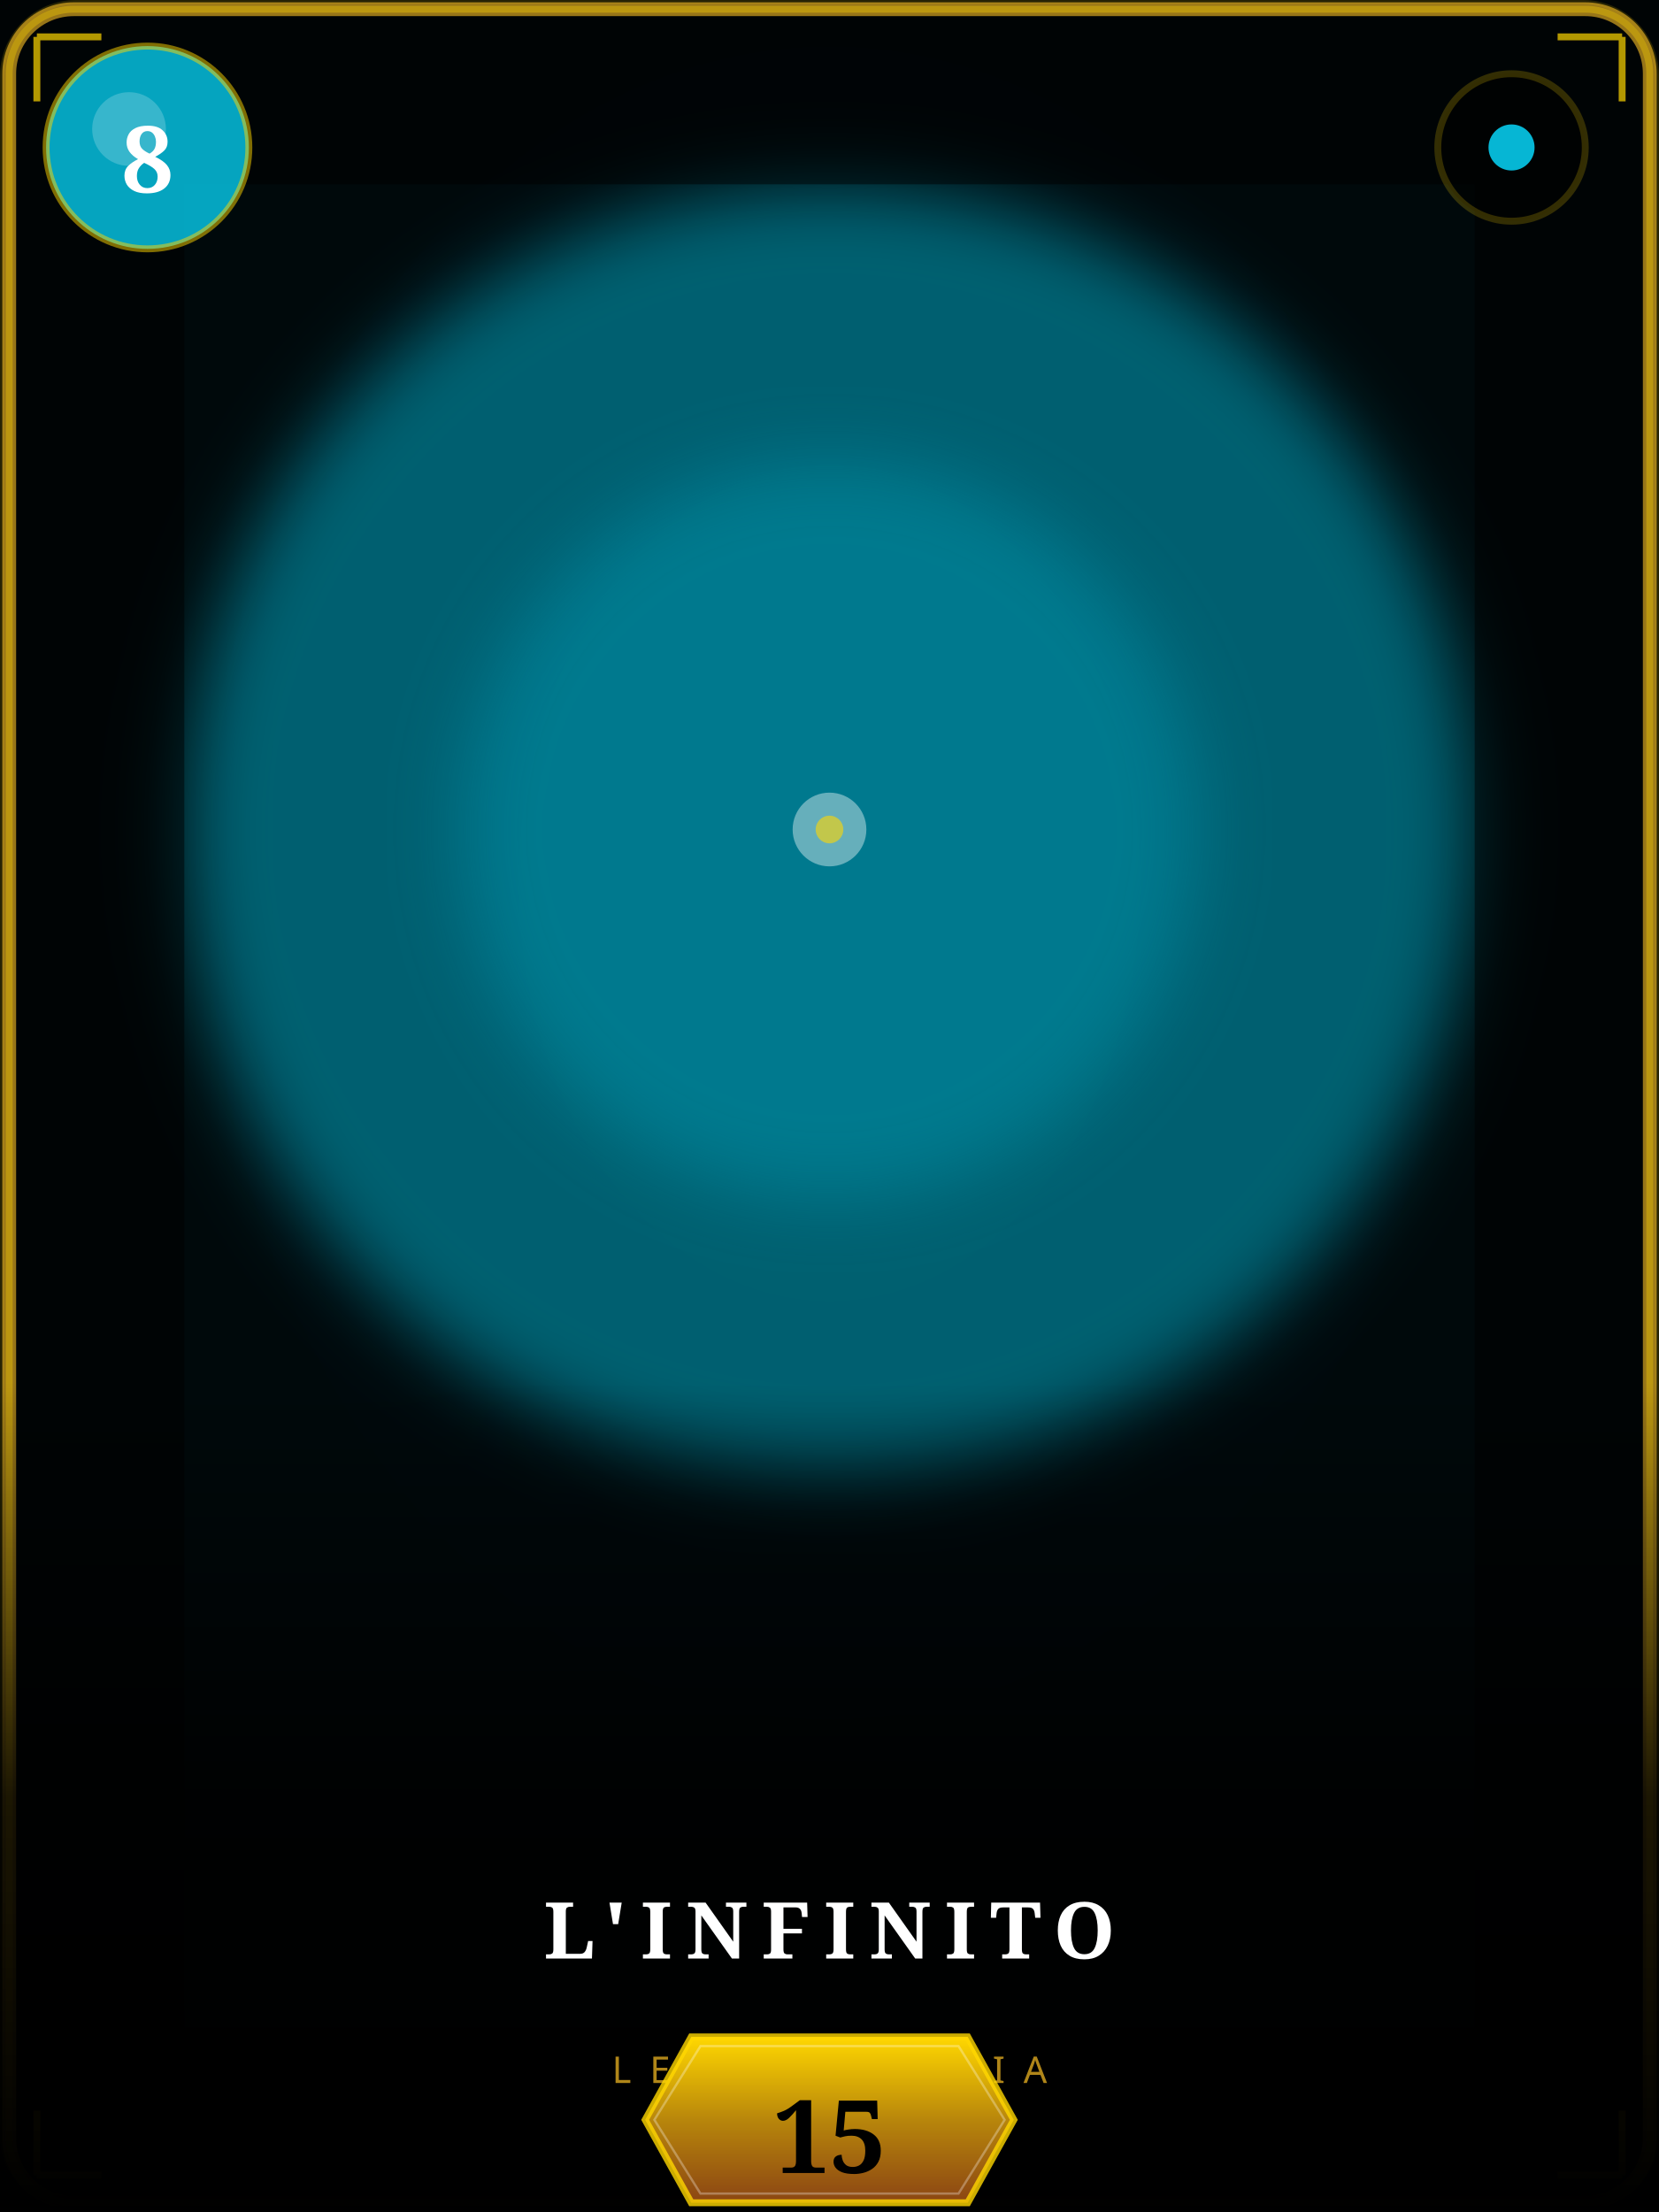
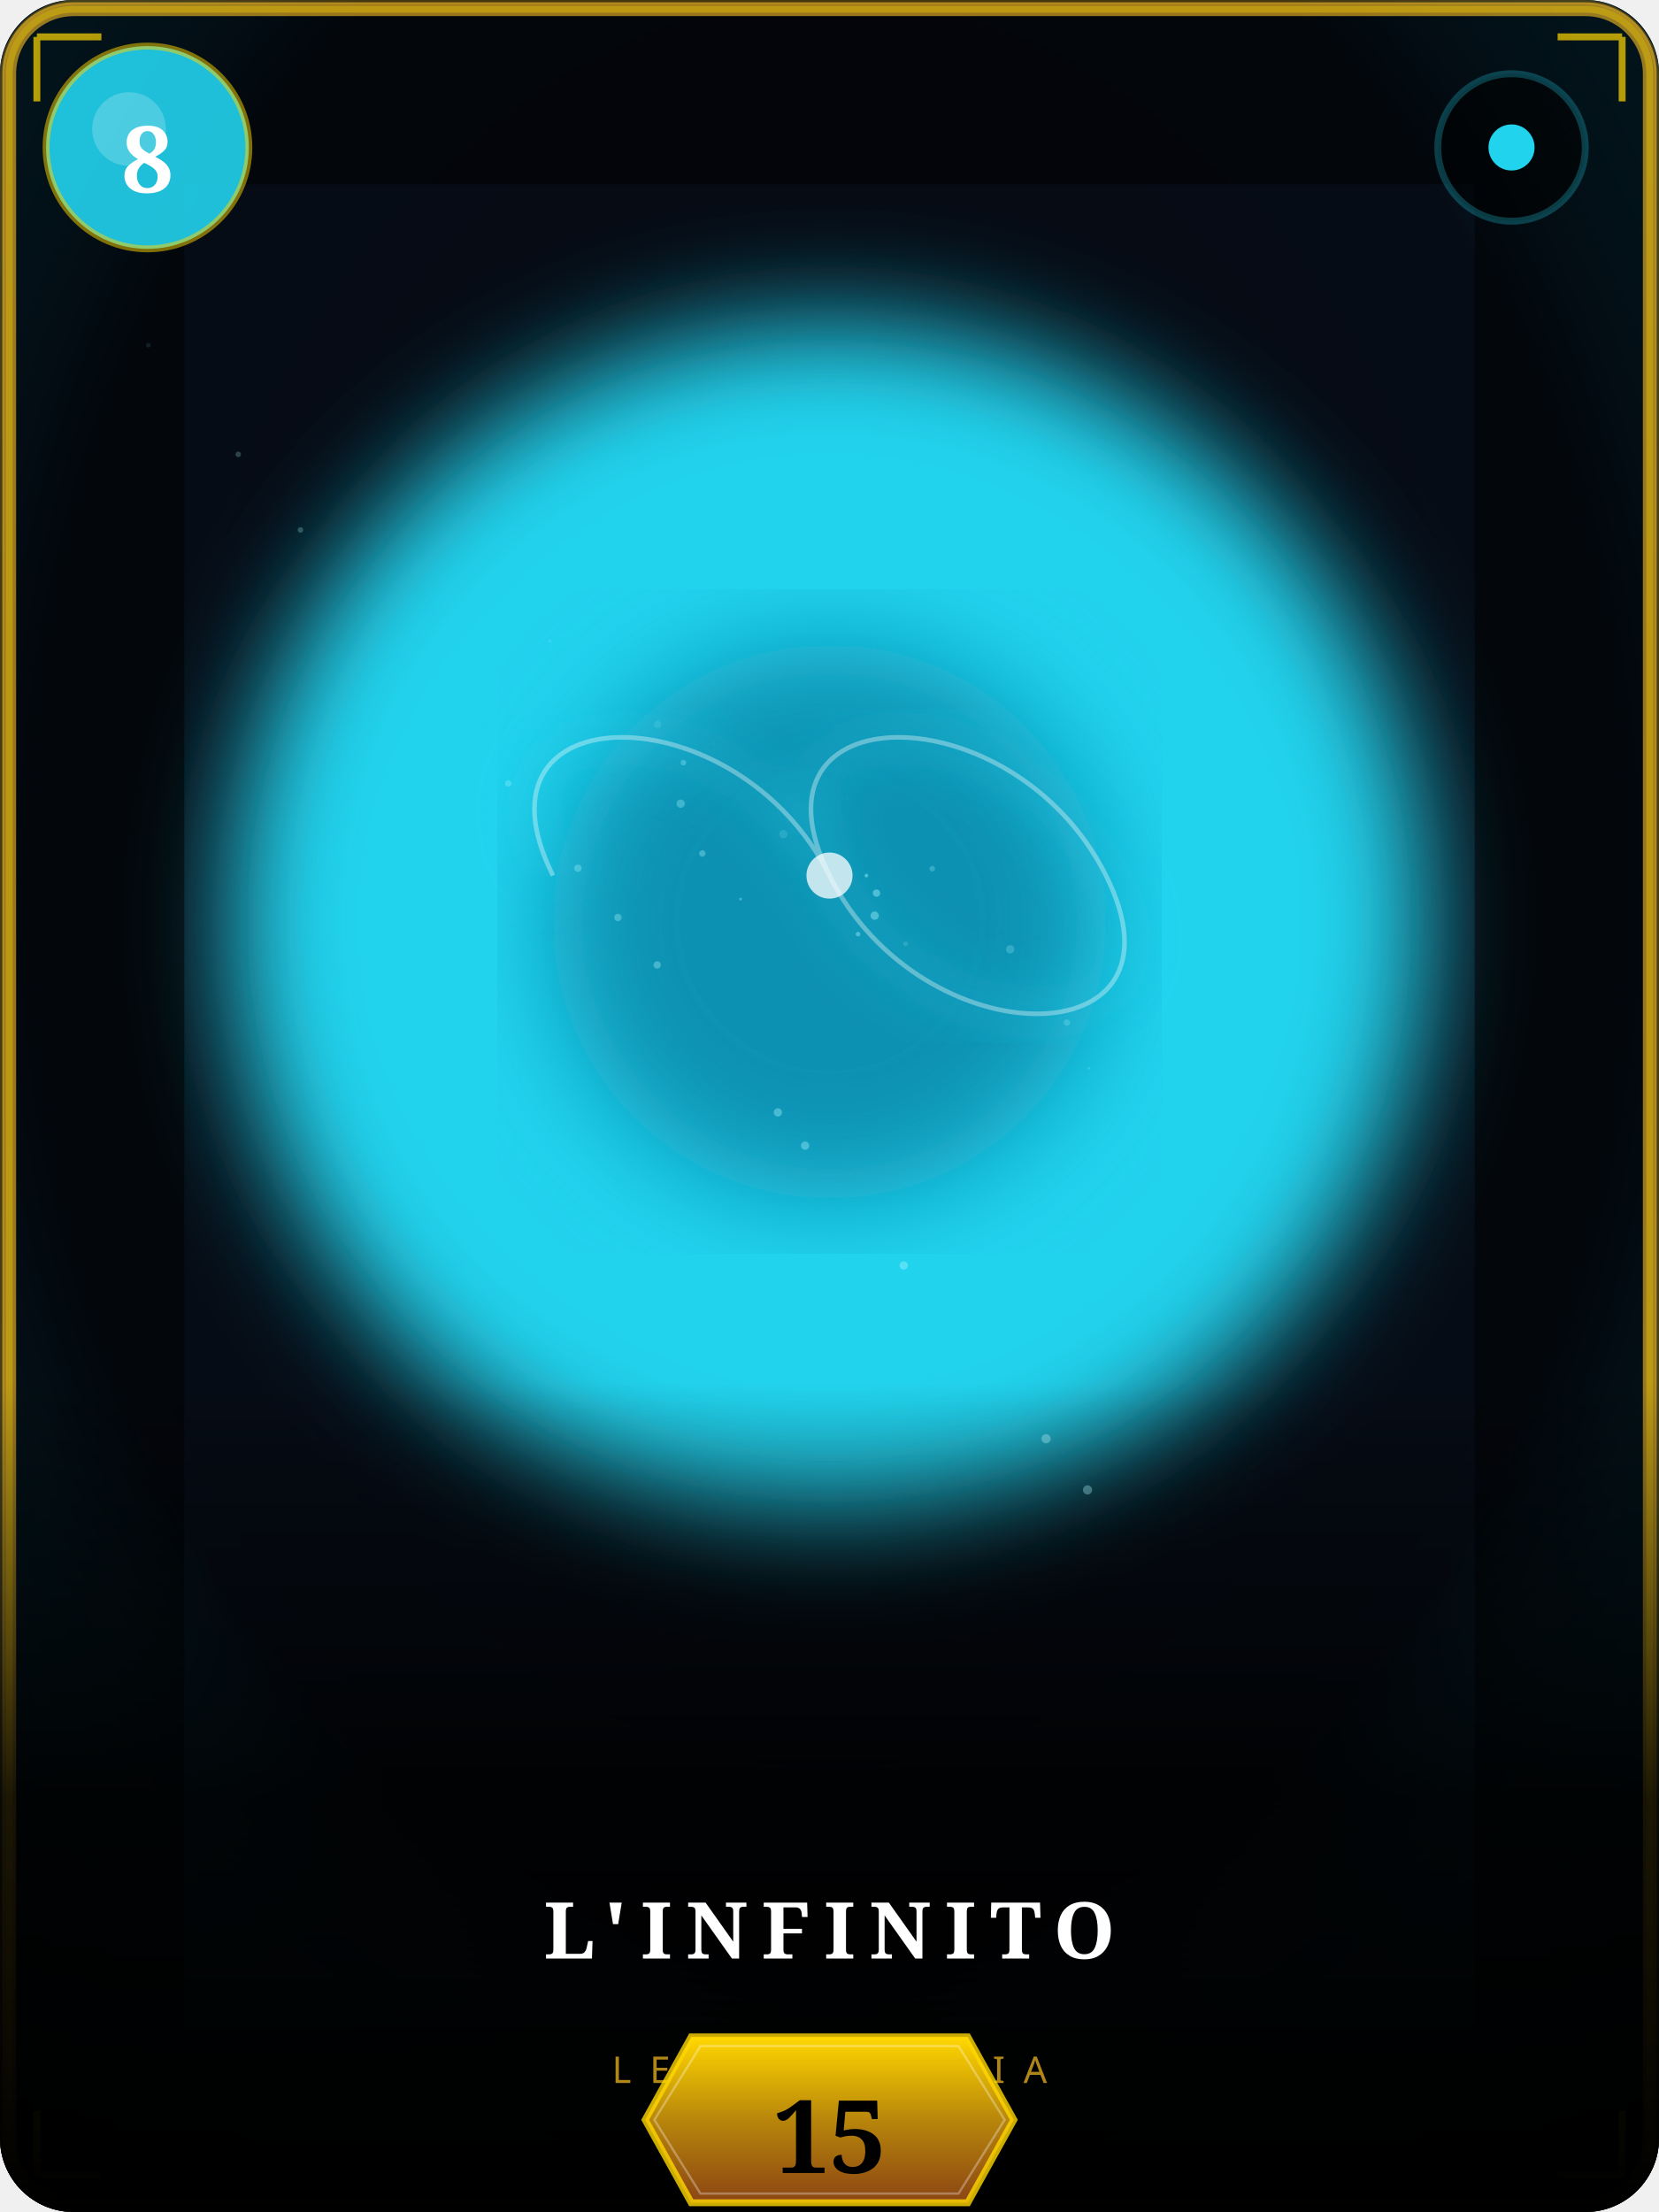
<svg xmlns="http://www.w3.org/2000/svg" viewBox="0 0 360 480" width="360" height="480">
  <defs>
-     <radialGradient id="v" cx="50%" cy="40%" r="75%">
-       <stop offset="0%" stop-color="#000a0d" />
-       <stop offset="100%" stop-color="#00080a" />
+     <radialGradient id="bg_s10_infinito" cx="50%" cy="40%" r="80%">
+       <stop offset="0%" stop-color="#22d3ee08" />
+       <stop offset="60%" stop-color="#0891b215" />
+       <stop offset="100%" stop-color="#050008" />
    </radialGradient>
-     <linearGradient id="tb" x1="0" y1="0" x2="0" y2="1">
+     <linearGradient id="tb_s10_infinito" x1="0" y1="0" x2="0" y2="1">
      <stop offset="0%" stop-color="rgba(0,0,0,0)" />
      <stop offset="50%" stop-color="rgba(0,0,0,0.85)" />
      <stop offset="100%" stop-color="rgba(0,0,0,1)" />
    </linearGradient>
-     <linearGradient id="ph" x1="0" y1="0" x2="0" y2="1">
+     <linearGradient id="ph_s10_infinito" x1="0" y1="0" x2="0" y2="1">
      <stop offset="0%" stop-color="#ffd700" />
      <stop offset="50%" stop-color="#b8860b" />
      <stop offset="100%" stop-color="#8b4513" />
    </linearGradient>
-     <filter id="g">
-       <feGaussianBlur stdDeviation="8" />
+     <filter id="g_s10_infinito">
+       <feGaussianBlur stdDeviation="12" />
    </filter>
-     <filter id="g2">
-       <feGaussianBlur stdDeviation="4" />
+     <filter id="gm_s10_infinito">
+       <feGaussianBlur stdDeviation="6" />
    </filter>
-     <filter id="g3">
-       <feGaussianBlur stdDeviation="15" />
+     <filter id="gs_s10_infinito">
+       <feGaussianBlur stdDeviation="20" />
    </filter>
+     <clipPath id="c_s10_infinito">
+       <rect x="0" y="0" width="360" height="480" rx="16" />
+     </clipPath>
  </defs>
-   <g clip-path="url(#c)">
-     <rect x="0" y="0" width="360" height="480" fill="#000a0d" />
-     <rect x="0" y="0" width="360" height="480" fill="url(#v)" />
-     <circle cx="180" cy="180" r="140" fill="#06b6d4" opacity="0.5" filter="url(#g)" />
-     <circle cx="180" cy="180" r="80" fill="#06b6d4" opacity="0.3" filter="url(#g)" />
-     <circle cx="180" cy="180" r="35" fill="none" opacity="1" />
-     <circle cx="180" cy="180" r="45" fill="none" opacity="1" />
-     <circle cx="180" cy="180" r="55" fill="none" opacity="1" />
-     <circle cx="180" cy="180" r="65" fill="none" opacity="1" />
-     <circle cx="180" cy="180" r="75" fill="none" opacity="1" />
-     <circle cx="180" cy="180" r="85" fill="none" opacity="1" />
-     <circle cx="180" cy="180" r="95" fill="none" opacity="1" />
-     <circle cx="180" cy="180" r="105" fill="none" opacity="1" />
-     <path d="M120,180 Q150,140 180,180 Q210,220 240,180" fill="none" stroke="" stroke-width="0" opacity="" />
-     <path d="M120,180 Q150,140 180,180 Q210,220 240,180" fill="none" stroke="0.4" stroke-width="2.5" opacity="1" />
-     <path d="M120,180 Q150,220 180,180 Q210,140 240,180" fill="none" stroke="" stroke-width="0" opacity="" />
-     <path d="M120,180 Q150,220 180,180 Q210,140 240,180" fill="none" stroke="0.4" stroke-width="2.5" opacity="1" />
-     <circle cx="180" cy="180" r="8" fill="#fff" opacity="0.4" />
-     <circle cx="180" cy="180" r="3" fill="#ffd700" opacity="0.6" />
-     <circle cx="180" cy="180" r="90" fill="none" opacity="1" />
-     <rect x="0" y="0" width="360" height="480" fill="none" stroke="#000" stroke-width="80" opacity="0.5" rx="16" />
-     <rect x="0.5" y="0.5" width="359" height="479" fill="none" stroke="rgba(255,215,0,0.15)" stroke-width="1" rx="16" />
-     <rect x="2" y="2" width="356" height="476" fill="none" stroke="#fbbf24" stroke-width="3" rx="14" opacity="0.6" />
-     <rect x="2" y="2" width="356" height="476" fill="none" stroke="rgba(255,215,0,0.35)" stroke-width="1.5" rx="14" />
-     <path d="M 8 8 L 8 22 M 8 8 L 22 8" fill="none" stroke="rgba(255,215,0,0.7)" stroke-width="1.5" />
-     <path d="M 352 8 L 352 22 M 352 8 L 338 8" fill="none" stroke="rgba(255,215,0,0.7)" stroke-width="1.5" />
-     <path d="M 8 472 L 8 458 M 8 472 L 22 472" fill="none" stroke="rgba(255,215,0,0.7)" stroke-width="1.5" />
-     <path d="M 352 472 L 352 458 M 352 472 L 338 472" fill="none" stroke="rgba(255,215,0,0.7)" stroke-width="1.5" />
-     <circle cx="32" cy="32" r="22" fill="#06b6d4" opacity="0.9" />
-     <circle cx="32" cy="32" r="22" fill="none" stroke="rgba(255,215,0,0.5)" stroke-width="1.5" />
-     <circle cx="28" cy="28" r="8" fill="rgba(255,255,255,0.2)" />
-     <text x="32" y="34" text-anchor="middle" dominant-baseline="central" font-size="20" font-weight="900" fill="#fff" font-family="Cinzel,serif">8</text>
-     <circle cx="328" cy="32" r="16" fill="rgba(0,0,0,0.6)" stroke="rgba(255,215,0,0.2)" stroke-width="1.5" />
-     <circle cx="328" cy="32" r="5" fill="#06b6d4">
-       <animate attributeName="opacity" values="0.3;1;0.3" dur="2s" repeatCount="indefinite" />
+   <g clip-path="url(#c_s10_infinito)">
+     <rect x="0" y="0" width="360" height="480" fill="#050008" />
+     <rect x="0" y="0" width="360" height="480" fill="url(#bg_s10_infinito)" />
+     <circle cx="180" cy="200" r="130" fill="#22d3ee" filter="url(#g_s10_infinito)" />
+     <circle cx="180" cy="200" r="60" fill="#0891b2" filter="url(#g_s10_infinito)" />
+     <path d="M120,190 C100,150 160,150 180,190 C200,230 260,230 240,190 C220,150 160,150 180,190 C200,230 260,230 240,190" fill="none" stroke="#22d3ee" stroke-width="3" opacity="0.65" filter="url(#gm_s10_infinito)" />
+     <path d="M120,190 C100,150 160,150 180,190 C200,230 260,230 240,190 C220,150 160,150 180,190 C200,230 260,230 240,190" fill="none" stroke="#fff" stroke-width="1" opacity="0.35" />
+     <circle cx="188.0" cy="190.0" r="0.4" fill="#a5f3fc" opacity="0.45">
+       <animate attributeName="opacity" values="0.45;0;0.45" dur="2.0s" repeatCount="indefinite" />
    </circle>
-     <rect x="0" y="300" width="360" height="180" fill="url(#tb)" />
-     <text x="180" y="425" text-anchor="middle" font-size="17" fill="#fff" font-family="Cinzel,serif" font-weight="700" letter-spacing="3">L'INFINITO</text>
-     <text x="180" y="452" text-anchor="middle" font-size="8" fill="#fbbf24" font-family="Montserrat,sans-serif" letter-spacing="4" opacity="0.7">LEGGENDARIA</text>
-     <g transform="translate(180,460)">
-       <polygon points="-30,-18 30,-18 40,0 30,18 -30,18 -40,0" fill="url(#ph)" stroke="rgba(255,215,0,0.8)" stroke-width="1.5" />
-       <polygon points="-28,-16 28,-16 38,0 28,16 -28,16 -38,0" fill="none" stroke="rgba(255,255,255,0.3)" stroke-width="0.5" />
-       <text x="0" y="3" text-anchor="middle" dominant-baseline="central" font-size="22" font-weight="900" fill="#000" font-family="Cinzel,serif">15</text>
+     <circle cx="190.2" cy="193.8" r="0.8" fill="#a5f3fc" opacity="0.43">
+       <animate attributeName="opacity" values="0.43;0;0.43" dur="2.3s" repeatCount="indefinite" />
+     </circle>
+     <circle cx="189.8" cy="198.7" r="0.9" fill="#a5f3fc" opacity="0.42">
+       <animate attributeName="opacity" values="0.42;0;0.42" dur="2.6s" repeatCount="indefinite" />
+     </circle>
+     <circle cx="186.2" cy="202.7" r="0.5" fill="#a5f3fc" opacity="0.41">
+       <animate attributeName="opacity" values="0.41;0;0.41" dur="2.9s" repeatCount="indefinite" />
+     </circle>
+     <circle cx="179.4" cy="204.2" r="0.0" fill="#a5f3fc" opacity="0.39">
+       <animate attributeName="opacity" values="0.39;0;0.39" dur="2.0s" repeatCount="indefinite" />
+     </circle>
+     <circle cx="170.3" cy="201.8" r="-0.1" fill="#a5f3fc" opacity="0.38">
+       <animate attributeName="opacity" values="0.38;0;0.38" dur="2.3s" repeatCount="indefinite" />
+     </circle>
+     <circle cx="160.7" cy="195.1" r="0.3" fill="#a5f3fc" opacity="0.36">
+       <animate attributeName="opacity" values="0.36;0;0.36" dur="2.6s" repeatCount="indefinite" />
+     </circle>
+     <circle cx="152.4" cy="185.2" r="0.7" fill="#a5f3fc" opacity="0.35">
+       <animate attributeName="opacity" values="0.35;0;0.35" dur="2.9s" repeatCount="indefinite" />
+     </circle>
+     <circle cx="147.7" cy="174.4" r="0.9" fill="#a5f3fc" opacity="0.33">
+       <animate attributeName="opacity" values="0.33;0;0.33" dur="2.0s" repeatCount="indefinite" />
+     </circle>
+     <circle cx="148.3" cy="165.5" r="0.6" fill="#a5f3fc" opacity="0.32">
+       <animate attributeName="opacity" values="0.32;0;0.32" dur="2.3s" repeatCount="indefinite" />
+     </circle>
+     <circle cx="154.9" cy="161.3" r="0.1" fill="#a5f3fc" opacity="0.30">
+       <animate attributeName="opacity" values="0.30;0;0.30" dur="2.6s" repeatCount="indefinite" />
+     </circle>
+     <circle cx="167.3" cy="163.8" r="-0.1" fill="#a5f3fc" opacity="0.29">
+       <animate attributeName="opacity" values="0.29;0;0.29" dur="2.9s" repeatCount="indefinite" />
+     </circle>
+     <circle cx="183.9" cy="173.3" r="0.1" fill="#a5f3fc" opacity="0.27">
+       <animate attributeName="opacity" values="0.27;0;0.27" dur="2.0s" repeatCount="indefinite" />
+     </circle>
+     <circle cx="202.3" cy="188.5" r="0.6" fill="#a5f3fc" opacity="0.26">
+       <animate attributeName="opacity" values="0.26;0;0.26" dur="2.3s" repeatCount="indefinite" />
+     </circle>
+     <circle cx="219.2" cy="206.0" r="0.9" fill="#a5f3fc" opacity="0.24">
+       <animate attributeName="opacity" values="0.24;0;0.24" dur="2.6s" repeatCount="indefinite" />
+     </circle>
+     <circle cx="231.5" cy="221.9" r="0.7" fill="#a5f3fc" opacity="0.23">
+       <animate attributeName="opacity" values="0.23;0;0.23" dur="2.9s" repeatCount="indefinite" />
+     </circle>
+     <circle cx="236.3" cy="231.8" r="0.3" fill="#a5f3fc" opacity="0.21">
+       <animate attributeName="opacity" values="0.21;0;0.21" dur="2.0s" repeatCount="indefinite" />
+     </circle>
+     <circle cx="231.9" cy="232.7" r="-0.1" fill="#a5f3fc" opacity="0.20">
+       <animate attributeName="opacity" values="0.20;0;0.20" dur="2.3s" repeatCount="indefinite" />
+     </circle>
+     <circle cx="218.2" cy="223.2" r="0.0" fill="#a5f3fc" opacity="0.18">
+       <animate attributeName="opacity" values="0.18;0;0.18" dur="2.6s" repeatCount="indefinite" />
+     </circle>
+     <circle cx="196.5" cy="204.8" r="0.5" fill="#a5f3fc" opacity="0.17">
+       <animate attributeName="opacity" values="0.17;0;0.17" dur="2.9s" repeatCount="indefinite" />
+     </circle>
+     <circle cx="170.0" cy="181.0" r="0.9" fill="#a5f3fc" opacity="0.15">
+       <animate attributeName="opacity" values="0.15;0;0.15" dur="2.0s" repeatCount="indefinite" />
+     </circle>
+     <circle cx="142.7" cy="157.2" r="0.8" fill="#a5f3fc" opacity="0.14">
+       <animate attributeName="opacity" values="0.14;0;0.14" dur="2.3s" repeatCount="indefinite" />
+     </circle>
+     <circle cx="119.3" cy="139.1" r="0.4" fill="#a5f3fc" opacity="0.12">
+       <animate attributeName="opacity" values="0.12;0;0.12" dur="2.6s" repeatCount="indefinite" />
+     </circle>
+     <circle cx="104.0" cy="131.6" r="-0.0" fill="#a5f3fc" opacity="0.11">
+       <animate attributeName="opacity" values="0.11;0;0.11" dur="2.9s" repeatCount="indefinite" />
+     </circle>
+     <circle cx="100.3" cy="137.4" r="-0.1" fill="#a5f3fc" opacity="0.09">
+       <animate attributeName="opacity" values="0.09;0;0.09" dur="2.0s" repeatCount="indefinite" />
+     </circle>
+     <circle cx="180" cy="190" r="5" fill="#fff" opacity="0.75">
+       <animate attributeName="r" values="5;8;5" dur="2s" repeatCount="indefinite" />
+     </circle>
+     <g clip-path="url(#c_s10_infinito)">
+       <circle cx="134.1" cy="199.1" r="0.8" fill="#a5f3fc" opacity="0.34" />
+       <circle cx="174.7" cy="248.6" r="0.9" fill="#a5f3fc" opacity="0.39" />
+       <circle cx="125.4" cy="188.4" r="0.8" fill="#a5f3fc" opacity="0.33" />
+       <circle cx="168.8" cy="241.4" r="0.9" fill="#a5f3fc" opacity="0.39" />
+       <circle cx="227.0" cy="312.2" r="1.0" fill="#a5f3fc" opacity="0.46" />
+       <circle cx="32.2" cy="74.9" r="0.5" fill="#a5f3fc" opacity="0.22" />
+       <circle cx="51.7" cy="98.6" r="0.6" fill="#a5f3fc" opacity="0.24" />
+       <circle cx="65.2" cy="115.0" r="0.6" fill="#a5f3fc" opacity="0.26" />
+       <circle cx="196.1" cy="274.6" r="0.9" fill="#a5f3fc" opacity="0.42" />
+       <circle cx="236.0" cy="323.3" r="1.0" fill="#a5f3fc" opacity="0.47" />
+       <circle cx="142.6" cy="209.4" r="0.8" fill="#a5f3fc" opacity="0.35" />
+       <circle cx="110.3" cy="170.0" r="0.7" fill="#a5f3fc" opacity="0.31" />
+       <rect x="0" y="0" width="360" height="480" fill="none" stroke="#000" stroke-width="80" opacity="0.5" rx="16" />
+       <rect x="0.5" y="0.5" width="359" height="479" fill="none" stroke="#fbbf2444" stroke-width="1" rx="16" />
+       <rect x="2" y="2" width="356" height="476" fill="none" stroke="#fbbf24" stroke-width="3" rx="14" opacity="0.6" />
+       <rect x="2" y="2" width="356" height="476" fill="none" stroke="rgba(255,215,0,0.35)" stroke-width="1.5" rx="14" />
+       <path d="M 8 8 L 8 22 M 8 8 L 22 8" fill="none" stroke="rgba(255,215,0,0.7)" stroke-width="1.5" />
+       <path d="M 352 8 L 352 22 M 352 8 L 338 8" fill="none" stroke="rgba(255,215,0,0.7)" stroke-width="1.5" />
+       <path d="M 8 472 L 8 458 M 8 472 L 22 472" fill="none" stroke="rgba(255,215,0,0.7)" stroke-width="1.5" />
+       <path d="M 352 472 L 352 458 M 352 472 L 338 472" fill="none" stroke="rgba(255,215,0,0.7)" stroke-width="1.5" />
+       <circle cx="32" cy="32" r="22" fill="#22d3ee" opacity="0.9" />
+       <circle cx="32" cy="32" r="22" fill="none" stroke="rgba(255,215,0,0.5)" stroke-width="1.5" />
+       <circle cx="28" cy="28" r="8" fill="rgba(255,255,255,0.2)" />
+       <text x="32" y="34" text-anchor="middle" dominant-baseline="central" font-size="20" font-weight="900" fill="#fff" font-family="Cinzel,serif">8</text>
+       <circle cx="328" cy="32" r="16" fill="rgba(0,0,0,0.6)" stroke="#22d3ee44" stroke-width="1.5" />
+       <circle cx="328" cy="32" r="5" fill="#22d3ee">
+         <animate attributeName="opacity" values="0.3;1;0.3" dur="2.1s" repeatCount="indefinite" />
+       </circle>
+       <rect x="0" y="300" width="360" height="180" fill="url(#tb_s10_infinito)" />
+       <text x="180" y="425" text-anchor="middle" font-size="17" fill="#fff" font-family="Cinzel,serif" font-weight="700" letter-spacing="3">L'INFINITO</text>
+       <text x="180" y="452" text-anchor="middle" font-size="8" fill="#fbbf24" font-family="Montserrat,sans-serif" letter-spacing="4" opacity="0.7">LEGGENDARIA</text>
+       <g transform="translate(180,460)">
+         <polygon points="-30,-18 30,-18 40,0 30,18 -30,18 -40,0" fill="url(#ph_s10_infinito)" stroke="rgba(255,215,0,0.8)" stroke-width="1.5" />
+         <polygon points="-28,-16 28,-16 38,0 28,16 -28,16 -38,0" fill="none" stroke="rgba(255,255,255,0.3)" stroke-width="0.5" />
+         <text x="0" y="3" text-anchor="middle" dominant-baseline="central" font-size="22" font-weight="900" fill="#000" font-family="Cinzel,serif">15</text>
+       </g>
    </g>
  </g>
</svg>
